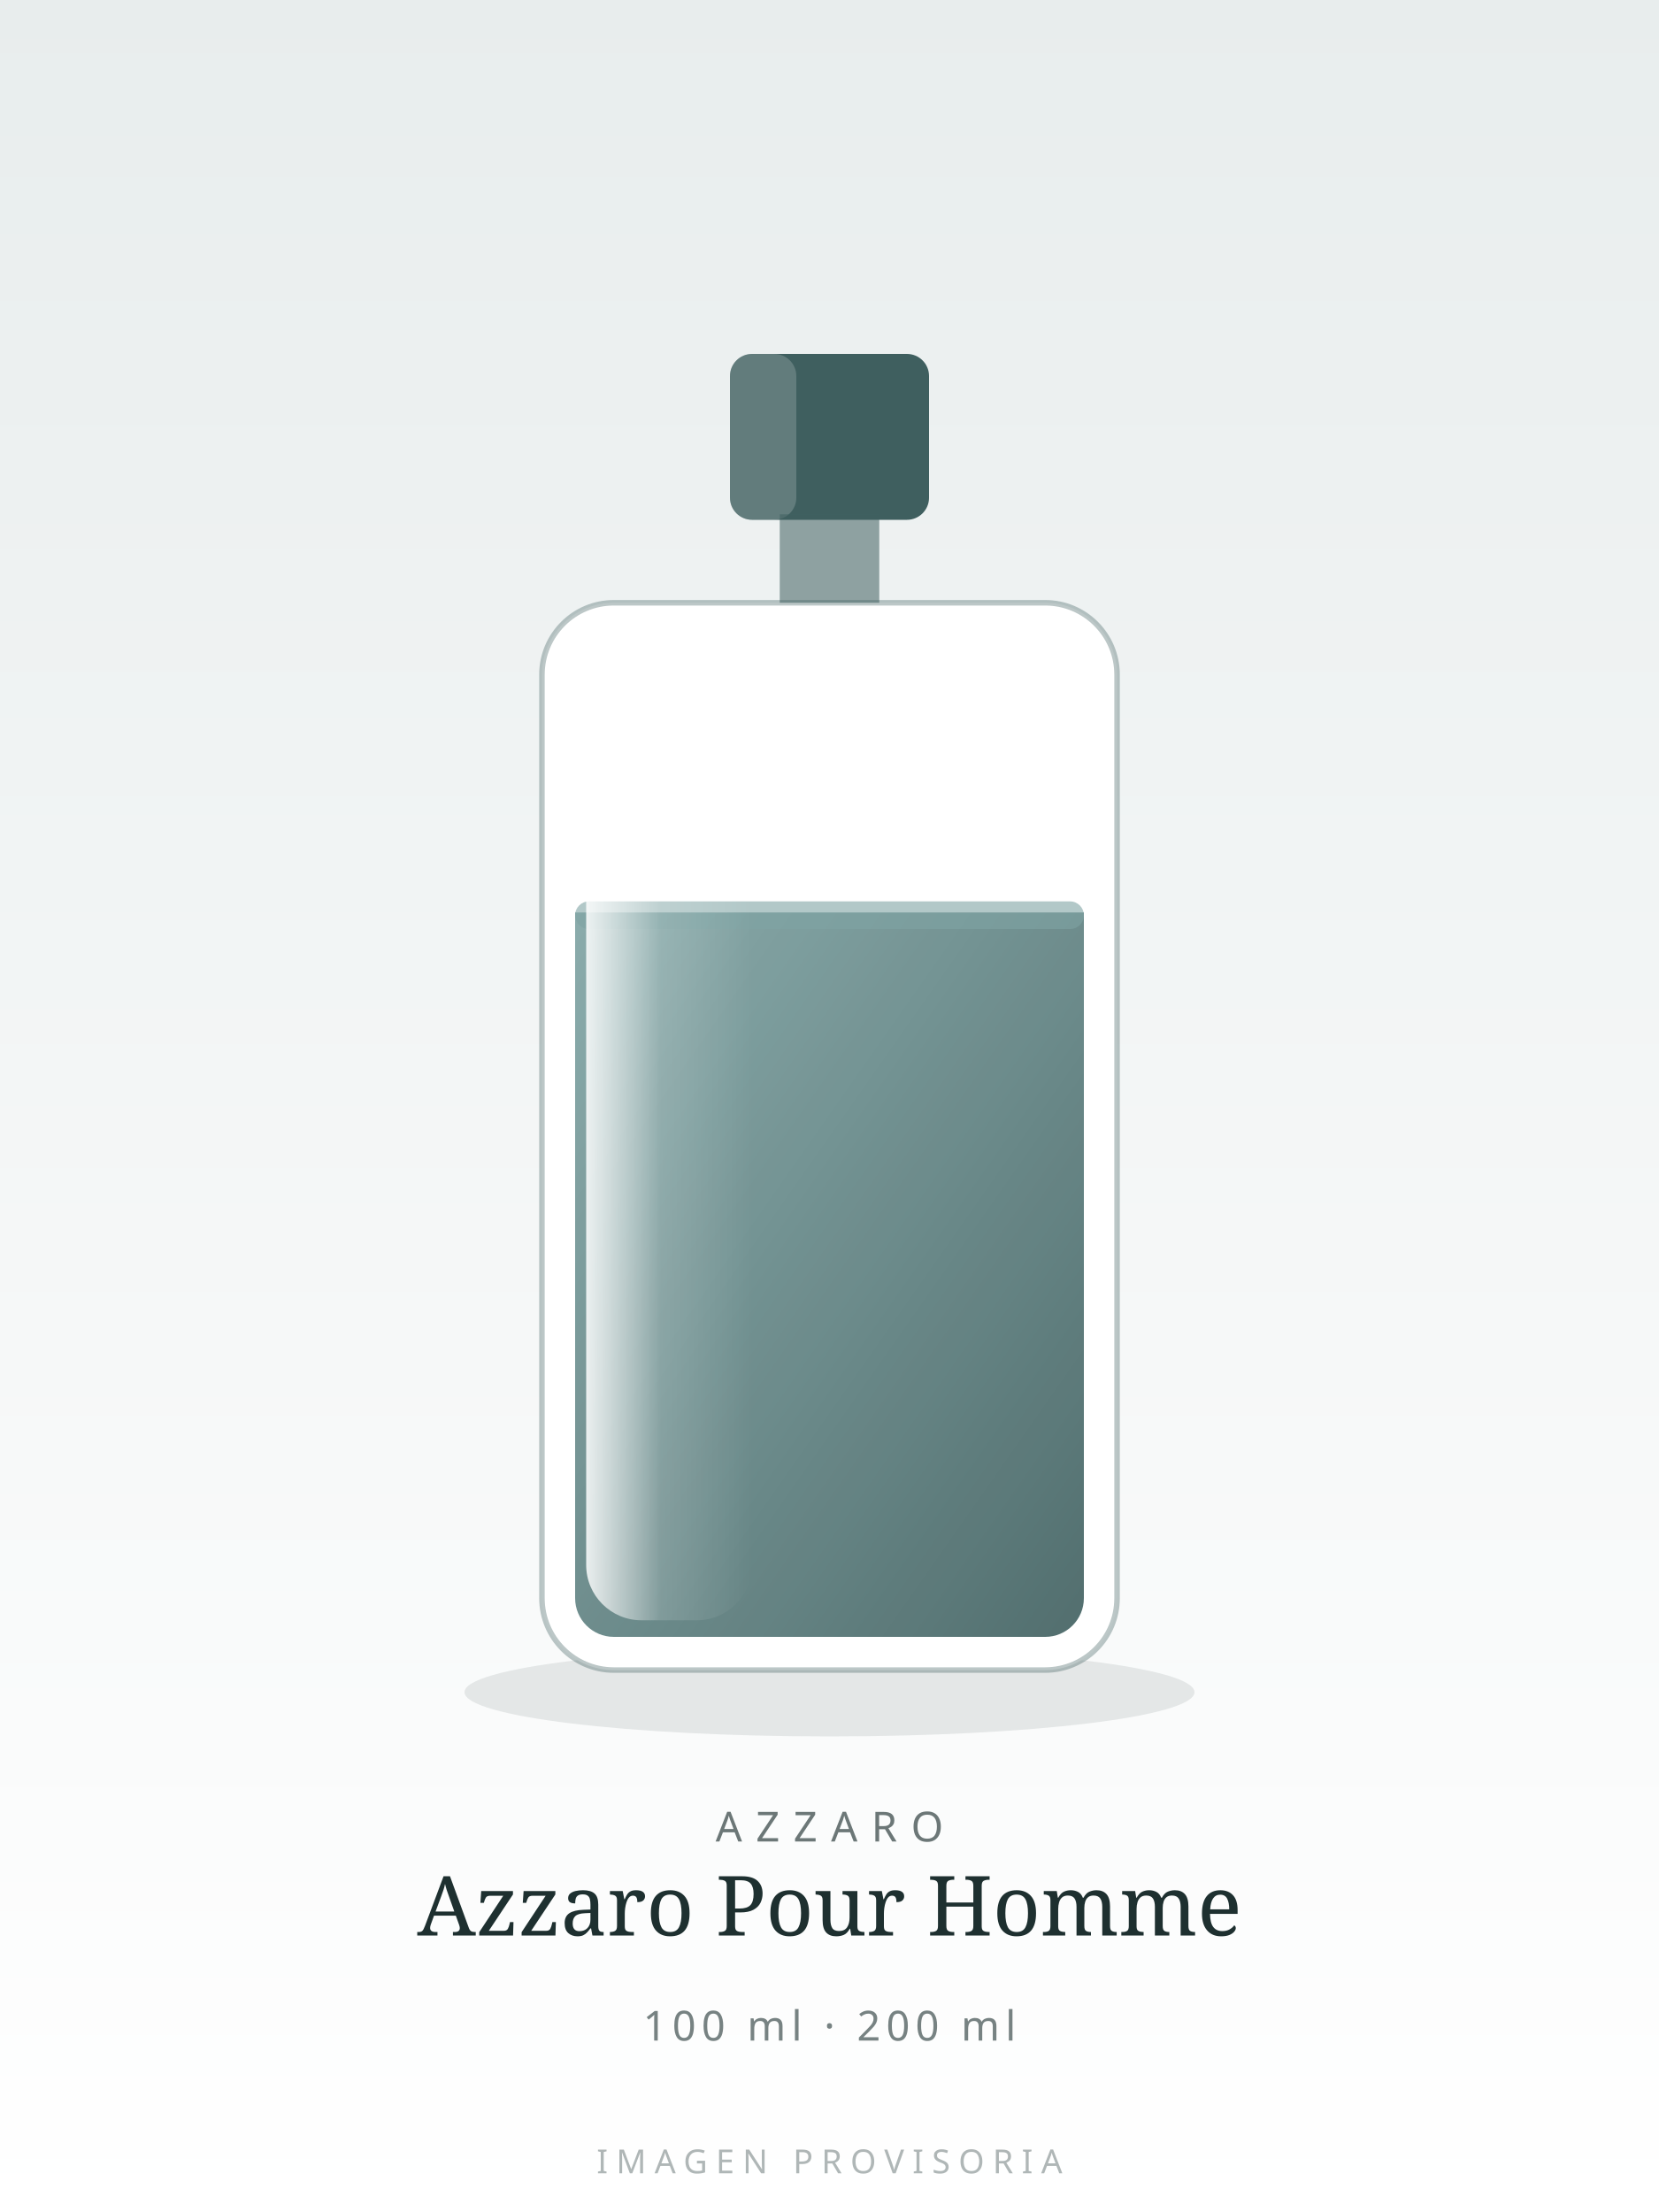
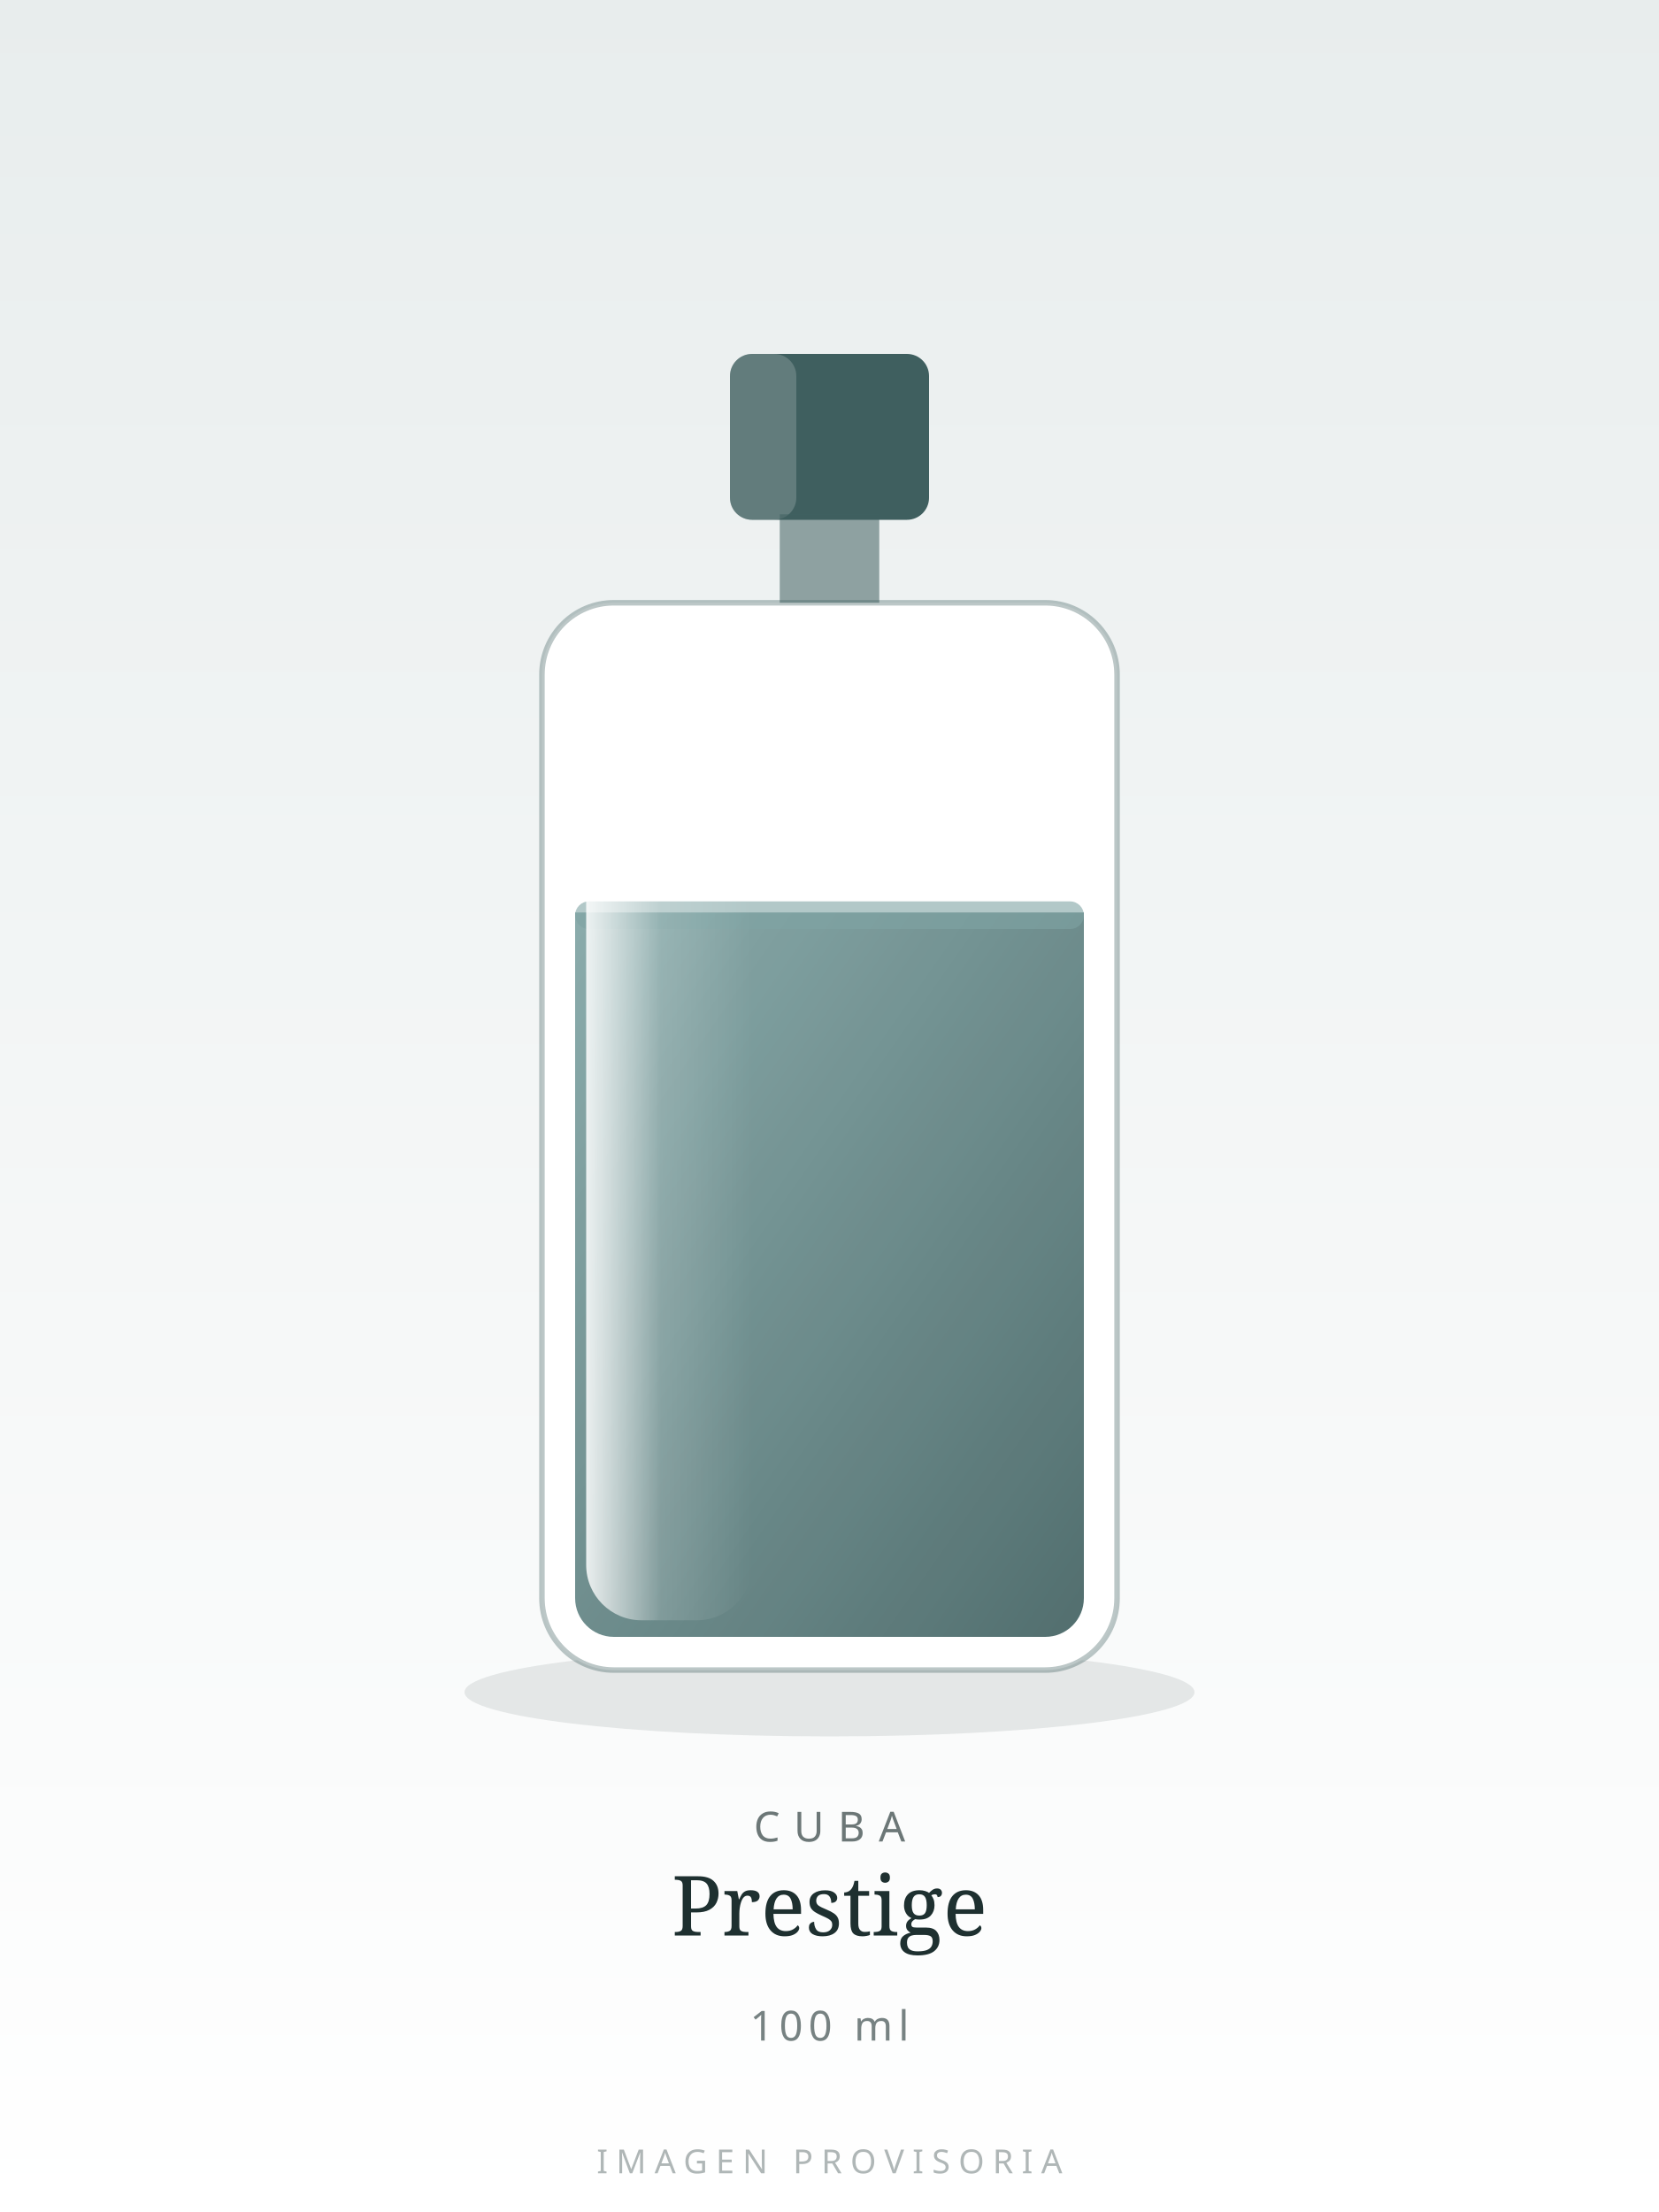
- <svg xmlns="http://www.w3.org/2000/svg" viewBox="0 0 600 800" width="600" height="800" role="img" aria-label="Azzaro Azzaro Pour Homme">
+ <svg xmlns="http://www.w3.org/2000/svg" viewBox="0 0 600 800" width="600" height="800" role="img" aria-label="Cuba Prestige">
  <defs>
    <linearGradient id="fondo" x1="0" y1="0" x2="0" y2="1">
      <stop offset="0%" stop-color="#e8eded" />
      <stop offset="100%" stop-color="#ffffff" />
    </linearGradient>
    <linearGradient id="liquido" x1="0" y1="0" x2="1" y2="1">
      <stop offset="0%" stop-color="#7ea3a3" />
      <stop offset="100%" stop-color="#3f5f5f" />
    </linearGradient>
    <linearGradient id="brillo" x1="0" y1="0" x2="1" y2="0">
      <stop offset="0%" stop-color="#ffffff" stop-opacity="0.85" />
      <stop offset="45%" stop-color="#ffffff" stop-opacity="0.15" />
      <stop offset="100%" stop-color="#ffffff" stop-opacity="0" />
    </linearGradient>
  </defs>
  <rect width="600" height="800" fill="url(#fondo)" />
  <ellipse cx="300" cy="612" rx="132" ry="16" fill="#1e3030" opacity="0.10" />
  <rect x="264" y="128" width="72" height="60" rx="8" fill="#3f5f5f" />
  <rect x="264" y="128" width="24" height="60" rx="8" fill="#ffffff" opacity="0.18" />
  <rect x="282" y="186" width="36" height="34" fill="#3f5f5f" opacity="0.55" />
  <rect x="196" y="218" width="208" height="386" rx="26" fill="#ffffff" />
  <rect x="196" y="218" width="208" height="386" rx="26" fill="none" stroke="#3f5f5f" stroke-opacity="0.35" stroke-width="2" />
  <path d="M 208 330 L 392 330 L 392 578 A 14 14 0 0 1 378 592 L 222 592 A 14 14 0 0 1 208 578 Z" fill="url(#liquido)" opacity="0.9" />
  <rect x="208" y="326" width="184" height="10" rx="5" fill="#7ea3a3" opacity="0.6" />
  <rect x="212" y="236" width="60" height="350" rx="20" fill="url(#brillo)" />
-   <text x="300" y="666" text-anchor="middle" font-family="system-ui, sans-serif" font-size="15" letter-spacing="5" fill="#1e3030" opacity="0.65">AZZARO</text>
-   <text x="300" y="700" text-anchor="middle" font-family="Georgia, serif" font-size="30" fill="#1e3030">Azzaro Pour Homme</text>
-   <text x="300" y="738" text-anchor="middle" font-family="system-ui, sans-serif" font-size="15" letter-spacing="2" fill="#1e3030" opacity="0.6">100 ml · 200 ml</text>
+   <text x="300" y="666" text-anchor="middle" font-family="system-ui, sans-serif" font-size="15" letter-spacing="5" fill="#1e3030" opacity="0.65">CUBA</text>
+   <text x="300" y="700" text-anchor="middle" font-family="Georgia, serif" font-size="30" fill="#1e3030">Prestige</text>
+   <text x="300" y="738" text-anchor="middle" font-family="system-ui, sans-serif" font-size="15" letter-spacing="2" fill="#1e3030" opacity="0.6">100 ml</text>
  <text x="300" y="786" text-anchor="middle" font-family="system-ui, sans-serif" font-size="12" letter-spacing="3" fill="#1e3030" opacity="0.35">IMAGEN PROVISORIA</text>
</svg>
